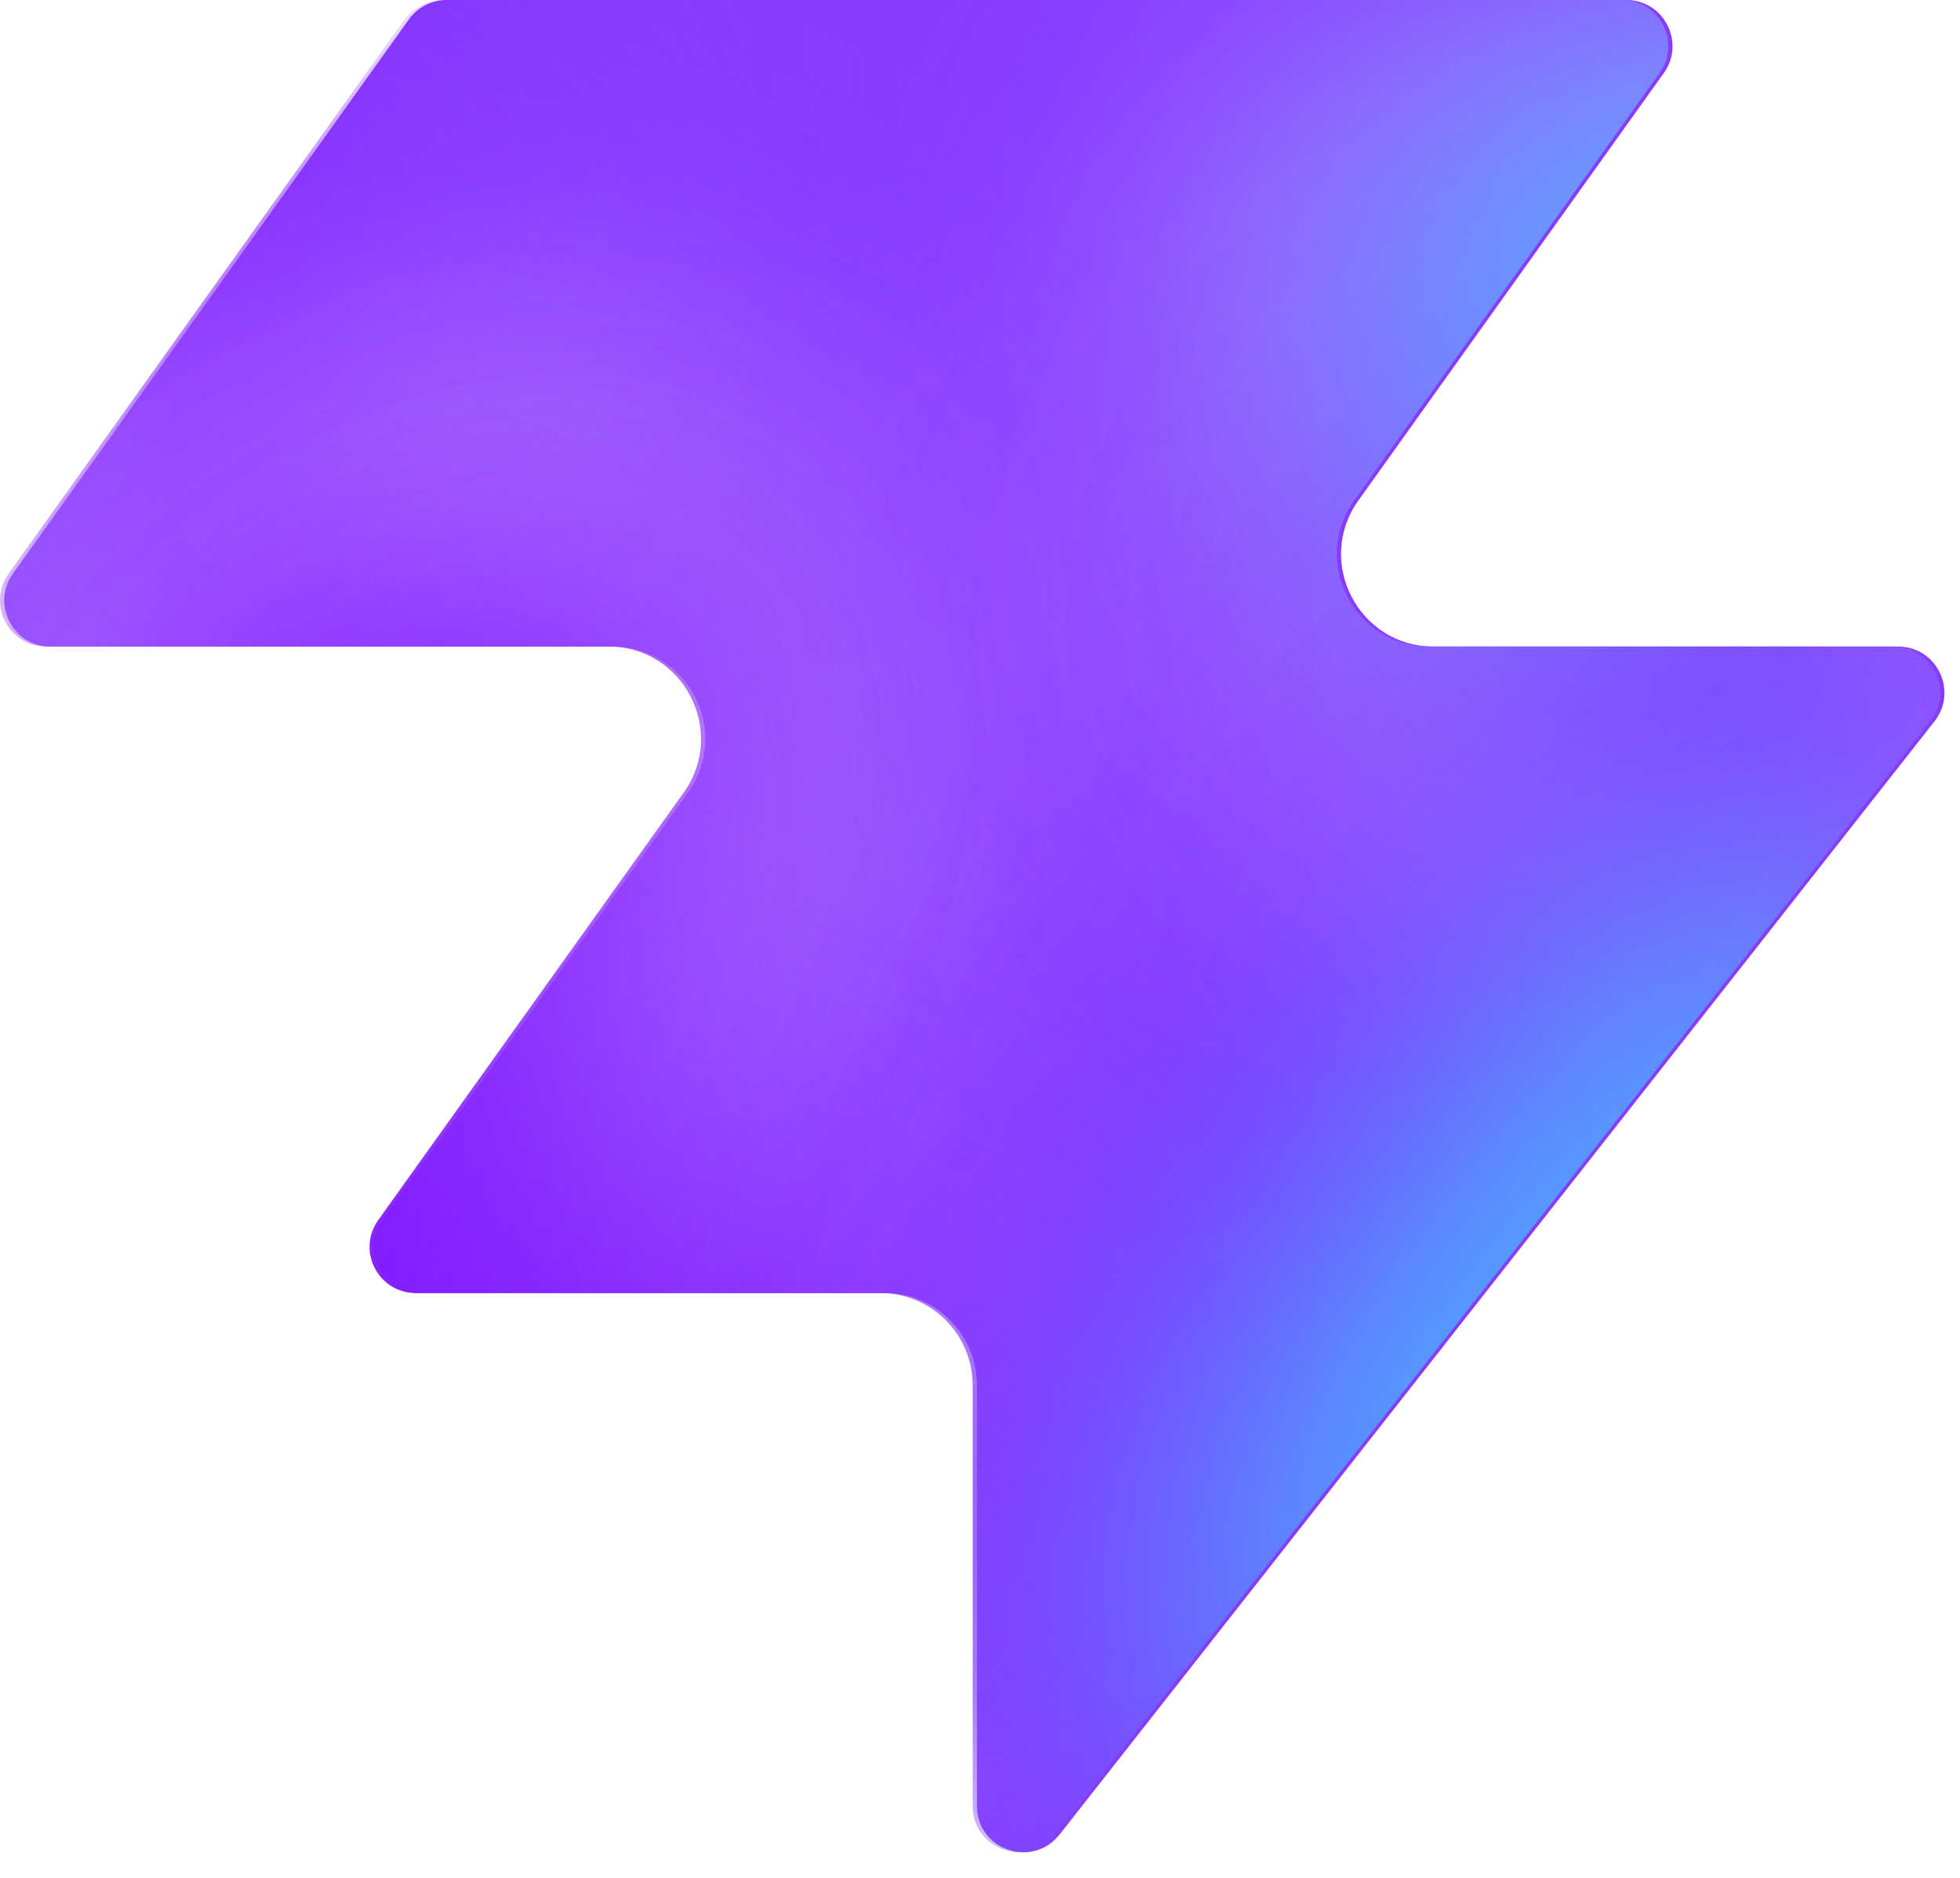
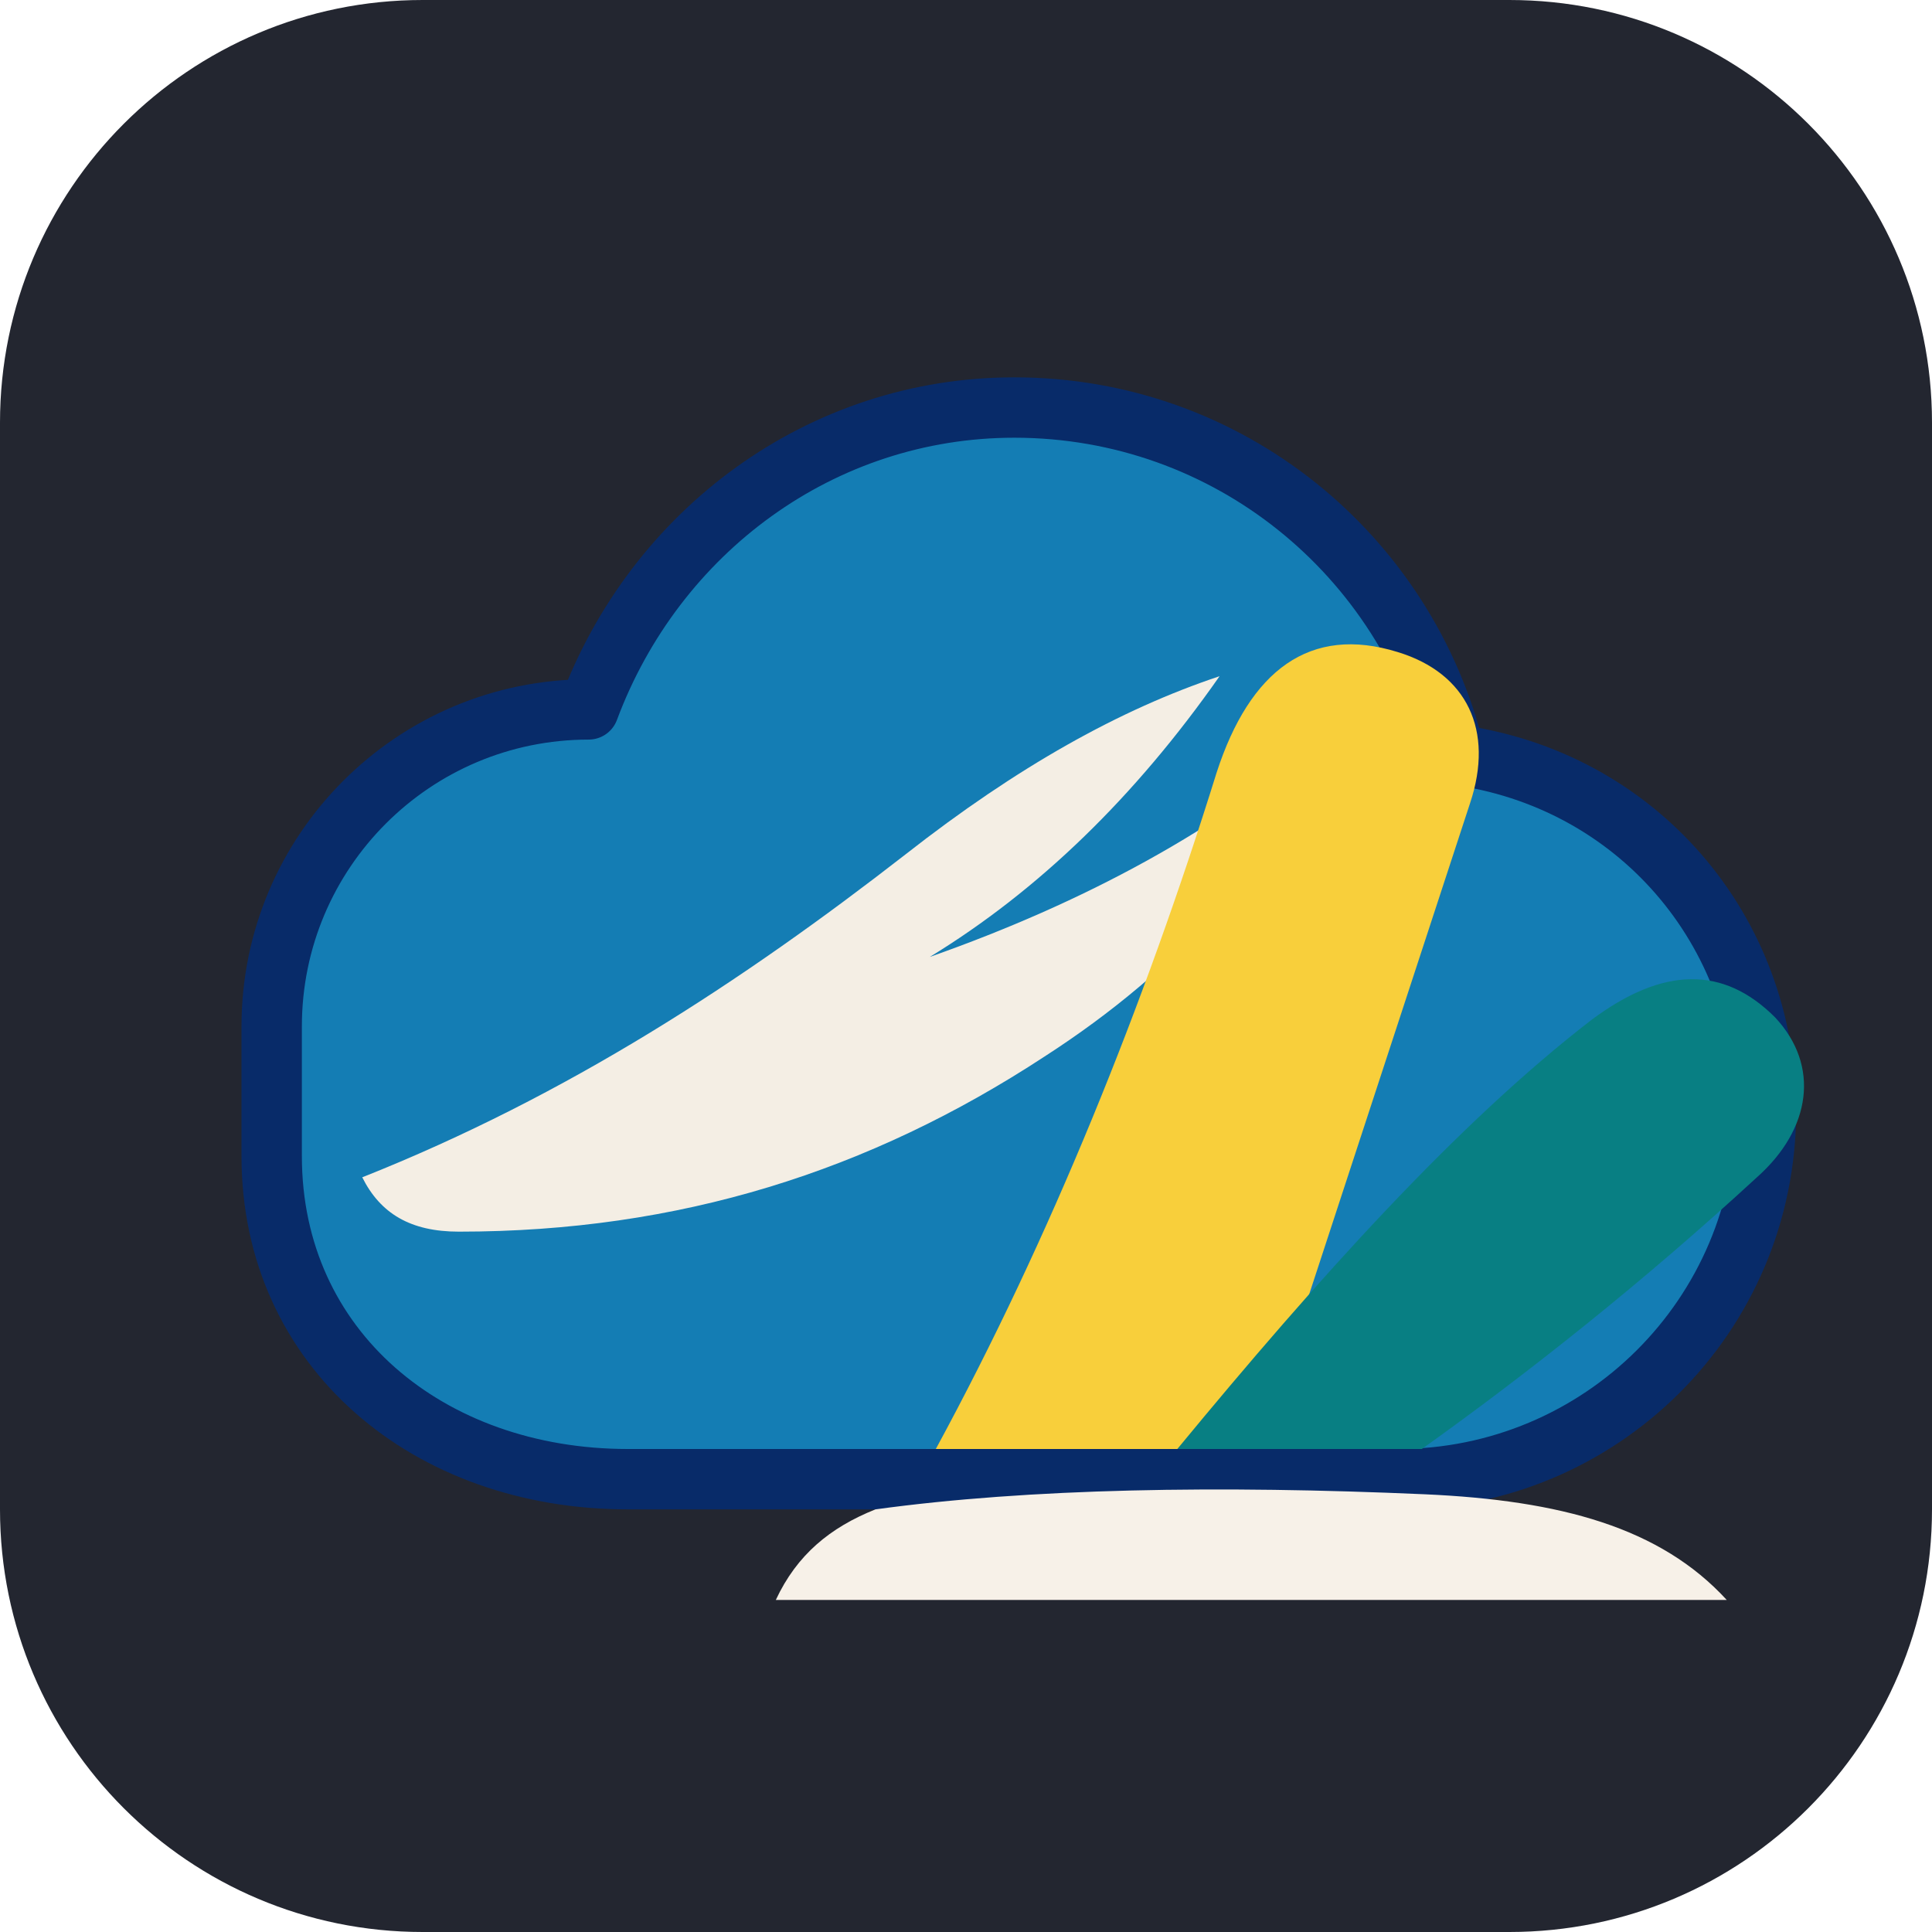
- <svg xmlns="http://www.w3.org/2000/svg" width="48" height="46" fill="none" viewBox="0 0 48 46">
-   <path fill="#863bff" d="M25.946 44.938c-.664.845-2.021.375-2.021-.698V33.937a2.26 2.26 0 0 0-2.262-2.262H10.287c-.92 0-1.456-1.04-.92-1.788l7.48-10.471c1.07-1.497 0-3.578-1.842-3.578H1.237c-.92 0-1.456-1.04-.92-1.788L10.013.474c.214-.297.556-.474.92-.474h28.894c.92 0 1.456 1.04.92 1.788l-7.48 10.471c-1.07 1.498 0 3.579 1.842 3.579h11.377c.943 0 1.473 1.088.89 1.83L25.947 44.94z" style="fill:#863bff;fill:color(display-p3 .525 .23 1);fill-opacity:1" />
-   <mask id="a" width="48" height="46" x="0" y="0" maskUnits="userSpaceOnUse" style="mask-type:alpha">
-     <path fill="#000" d="M25.842 44.938c-.664.844-2.021.375-2.021-.698V33.937a2.26 2.26 0 0 0-2.262-2.262H10.183c-.92 0-1.456-1.04-.92-1.788l7.48-10.471c1.07-1.498 0-3.579-1.842-3.579H1.133c-.92 0-1.456-1.04-.92-1.787L9.91.473c.214-.297.556-.474.92-.474h28.894c.92 0 1.456 1.04.92 1.788l-7.48 10.471c-1.07 1.498 0 3.578 1.842 3.578h11.377c.943 0 1.473 1.088.89 1.832L25.843 44.94z" style="fill:#000;fill-opacity:1" />
-   </mask>
-   <g mask="url(#a)">
-     <g filter="url(#b)">
-       <ellipse cx="5.508" cy="14.704" fill="#ede6ff" rx="5.508" ry="14.704" style="fill:#ede6ff;fill:color(display-p3 .927 .903 1);fill-opacity:1" transform="matrix(.00324 1 1 -.00324 -4.47 31.516)" />
-     </g>
-     <g filter="url(#c)">
-       <ellipse cx="10.399" cy="29.851" fill="#ede6ff" rx="10.399" ry="29.851" style="fill:#ede6ff;fill:color(display-p3 .927 .903 1);fill-opacity:1" transform="matrix(.00324 1 1 -.00324 -39.328 7.883)" />
-     </g>
-     <g filter="url(#d)">
-       <ellipse cx="5.508" cy="30.487" fill="#7e14ff" rx="5.508" ry="30.487" style="fill:#7e14ff;fill:color(display-p3 .492 .077 1);fill-opacity:1" transform="rotate(89.814 -25.913 -14.639)scale(1 -1)" />
-     </g>
-     <g filter="url(#e)">
-       <ellipse cx="5.508" cy="30.599" fill="#7e14ff" rx="5.508" ry="30.599" style="fill:#7e14ff;fill:color(display-p3 .492 .077 1);fill-opacity:1" transform="rotate(89.814 -32.644 -3.334)scale(1 -1)" />
-     </g>
-     <g filter="url(#f)">
-       <ellipse cx="5.508" cy="30.599" fill="#7e14ff" rx="5.508" ry="30.599" style="fill:#7e14ff;fill:color(display-p3 .492 .077 1);fill-opacity:1" transform="matrix(.00324 1 1 -.00324 -34.34 30.47)" />
-     </g>
-     <g filter="url(#g)">
-       <ellipse cx="14.072" cy="22.078" fill="#ede6ff" rx="14.072" ry="22.078" style="fill:#ede6ff;fill:color(display-p3 .927 .903 1);fill-opacity:1" transform="rotate(93.35 24.506 48.493)scale(-1 1)" />
-     </g>
-     <g filter="url(#h)">
-       <ellipse cx="3.47" cy="21.501" fill="#7e14ff" rx="3.47" ry="21.501" style="fill:#7e14ff;fill:color(display-p3 .492 .077 1);fill-opacity:1" transform="rotate(89.009 28.708 47.59)scale(-1 1)" />
-     </g>
-     <g filter="url(#i)">
-       <ellipse cx="3.47" cy="21.501" fill="#7e14ff" rx="3.47" ry="21.501" style="fill:#7e14ff;fill:color(display-p3 .492 .077 1);fill-opacity:1" transform="rotate(89.009 28.708 47.59)scale(-1 1)" />
-     </g>
-     <g filter="url(#j)">
-       <ellipse cx=".387" cy="8.972" fill="#7e14ff" rx="4.407" ry="29.108" style="fill:#7e14ff;fill:color(display-p3 .492 .077 1);fill-opacity:1" transform="rotate(39.51 .387 8.972)" />
-     </g>
-     <g filter="url(#k)">
-       <ellipse cx="47.523" cy="-6.092" fill="#7e14ff" rx="4.407" ry="29.108" style="fill:#7e14ff;fill:color(display-p3 .492 .077 1);fill-opacity:1" transform="rotate(37.892 47.523 -6.092)" />
-     </g>
-     <g filter="url(#l)">
-       <ellipse cx="41.412" cy="6.333" fill="#47bfff" rx="5.971" ry="9.665" style="fill:#47bfff;fill:color(display-p3 .28 .748 1);fill-opacity:1" transform="rotate(37.892 41.412 6.333)" />
-     </g>
-     <g filter="url(#m)">
-       <ellipse cx="-1.879" cy="38.332" fill="#7e14ff" rx="4.407" ry="29.108" style="fill:#7e14ff;fill:color(display-p3 .492 .077 1);fill-opacity:1" transform="rotate(37.892 -1.88 38.332)" />
-     </g>
-     <g filter="url(#n)">
-       <ellipse cx="-1.879" cy="38.332" fill="#7e14ff" rx="4.407" ry="29.108" style="fill:#7e14ff;fill:color(display-p3 .492 .077 1);fill-opacity:1" transform="rotate(37.892 -1.88 38.332)" />
-     </g>
-     <g filter="url(#o)">
-       <ellipse cx="35.651" cy="29.907" fill="#7e14ff" rx="4.407" ry="29.108" style="fill:#7e14ff;fill:color(display-p3 .492 .077 1);fill-opacity:1" transform="rotate(37.892 35.651 29.907)" />
-     </g>
-     <g filter="url(#p)">
-       <ellipse cx="38.418" cy="32.4" fill="#47bfff" rx="5.971" ry="15.297" style="fill:#47bfff;fill:color(display-p3 .28 .748 1);fill-opacity:1" transform="rotate(37.892 38.418 32.4)" />
-     </g>
-   </g>
-   <defs>
-     <filter id="b" width="60.045" height="41.654" x="-19.77" y="16.149" color-interpolation-filters="sRGB" filterUnits="userSpaceOnUse">
-       <feFlood flood-opacity="0" result="BackgroundImageFix" />
-       <feBlend in="SourceGraphic" in2="BackgroundImageFix" result="shape" />
-       <feGaussianBlur result="effect1_foregroundBlur_2002_17158" stdDeviation="7.659" />
-     </filter>
-     <filter id="c" width="90.34" height="51.437" x="-54.613" y="-7.533" color-interpolation-filters="sRGB" filterUnits="userSpaceOnUse">
-       <feFlood flood-opacity="0" result="BackgroundImageFix" />
-       <feBlend in="SourceGraphic" in2="BackgroundImageFix" result="shape" />
-       <feGaussianBlur result="effect1_foregroundBlur_2002_17158" stdDeviation="7.659" />
-     </filter>
-     <filter id="d" width="79.355" height="29.4" x="-49.64" y="2.03" color-interpolation-filters="sRGB" filterUnits="userSpaceOnUse">
-       <feFlood flood-opacity="0" result="BackgroundImageFix" />
-       <feBlend in="SourceGraphic" in2="BackgroundImageFix" result="shape" />
-       <feGaussianBlur result="effect1_foregroundBlur_2002_17158" stdDeviation="4.596" />
-     </filter>
-     <filter id="e" width="79.579" height="29.4" x="-45.045" y="20.029" color-interpolation-filters="sRGB" filterUnits="userSpaceOnUse">
-       <feFlood flood-opacity="0" result="BackgroundImageFix" />
-       <feBlend in="SourceGraphic" in2="BackgroundImageFix" result="shape" />
-       <feGaussianBlur result="effect1_foregroundBlur_2002_17158" stdDeviation="4.596" />
-     </filter>
-     <filter id="f" width="79.579" height="29.4" x="-43.513" y="21.178" color-interpolation-filters="sRGB" filterUnits="userSpaceOnUse">
-       <feFlood flood-opacity="0" result="BackgroundImageFix" />
-       <feBlend in="SourceGraphic" in2="BackgroundImageFix" result="shape" />
-       <feGaussianBlur result="effect1_foregroundBlur_2002_17158" stdDeviation="4.596" />
-     </filter>
-     <filter id="g" width="74.749" height="58.852" x="15.756" y="-17.901" color-interpolation-filters="sRGB" filterUnits="userSpaceOnUse">
-       <feFlood flood-opacity="0" result="BackgroundImageFix" />
-       <feBlend in="SourceGraphic" in2="BackgroundImageFix" result="shape" />
-       <feGaussianBlur result="effect1_foregroundBlur_2002_17158" stdDeviation="7.659" />
-     </filter>
-     <filter id="h" width="61.377" height="25.362" x="23.548" y="2.284" color-interpolation-filters="sRGB" filterUnits="userSpaceOnUse">
-       <feFlood flood-opacity="0" result="BackgroundImageFix" />
-       <feBlend in="SourceGraphic" in2="BackgroundImageFix" result="shape" />
-       <feGaussianBlur result="effect1_foregroundBlur_2002_17158" stdDeviation="4.596" />
-     </filter>
-     <filter id="i" width="61.377" height="25.362" x="23.548" y="2.284" color-interpolation-filters="sRGB" filterUnits="userSpaceOnUse">
-       <feFlood flood-opacity="0" result="BackgroundImageFix" />
-       <feBlend in="SourceGraphic" in2="BackgroundImageFix" result="shape" />
-       <feGaussianBlur result="effect1_foregroundBlur_2002_17158" stdDeviation="4.596" />
-     </filter>
-     <filter id="j" width="56.045" height="63.649" x="-27.636" y="-22.853" color-interpolation-filters="sRGB" filterUnits="userSpaceOnUse">
-       <feFlood flood-opacity="0" result="BackgroundImageFix" />
-       <feBlend in="SourceGraphic" in2="BackgroundImageFix" result="shape" />
-       <feGaussianBlur result="effect1_foregroundBlur_2002_17158" stdDeviation="4.596" />
-     </filter>
-     <filter id="k" width="54.814" height="64.646" x="20.116" y="-38.415" color-interpolation-filters="sRGB" filterUnits="userSpaceOnUse">
-       <feFlood flood-opacity="0" result="BackgroundImageFix" />
-       <feBlend in="SourceGraphic" in2="BackgroundImageFix" result="shape" />
-       <feGaussianBlur result="effect1_foregroundBlur_2002_17158" stdDeviation="4.596" />
-     </filter>
-     <filter id="l" width="33.541" height="35.313" x="24.641" y="-11.323" color-interpolation-filters="sRGB" filterUnits="userSpaceOnUse">
-       <feFlood flood-opacity="0" result="BackgroundImageFix" />
-       <feBlend in="SourceGraphic" in2="BackgroundImageFix" result="shape" />
-       <feGaussianBlur result="effect1_foregroundBlur_2002_17158" stdDeviation="4.596" />
-     </filter>
-     <filter id="m" width="54.814" height="64.646" x="-29.286" y="6.009" color-interpolation-filters="sRGB" filterUnits="userSpaceOnUse">
-       <feFlood flood-opacity="0" result="BackgroundImageFix" />
-       <feBlend in="SourceGraphic" in2="BackgroundImageFix" result="shape" />
-       <feGaussianBlur result="effect1_foregroundBlur_2002_17158" stdDeviation="4.596" />
-     </filter>
-     <filter id="n" width="54.814" height="64.646" x="-29.286" y="6.009" color-interpolation-filters="sRGB" filterUnits="userSpaceOnUse">
-       <feFlood flood-opacity="0" result="BackgroundImageFix" />
-       <feBlend in="SourceGraphic" in2="BackgroundImageFix" result="shape" />
-       <feGaussianBlur result="effect1_foregroundBlur_2002_17158" stdDeviation="4.596" />
-     </filter>
-     <filter id="o" width="54.814" height="64.646" x="8.244" y="-2.416" color-interpolation-filters="sRGB" filterUnits="userSpaceOnUse">
-       <feFlood flood-opacity="0" result="BackgroundImageFix" />
-       <feBlend in="SourceGraphic" in2="BackgroundImageFix" result="shape" />
-       <feGaussianBlur result="effect1_foregroundBlur_2002_17158" stdDeviation="4.596" />
-     </filter>
-     <filter id="p" width="39.409" height="43.623" x="18.713" y="10.588" color-interpolation-filters="sRGB" filterUnits="userSpaceOnUse">
-       <feFlood flood-opacity="0" result="BackgroundImageFix" />
-       <feBlend in="SourceGraphic" in2="BackgroundImageFix" result="shape" />
-       <feGaussianBlur result="effect1_foregroundBlur_2002_17158" stdDeviation="4.596" />
-     </filter>
-   </defs>
+ <svg xmlns="http://www.w3.org/2000/svg" viewBox="0 0 64 64" role="img" aria-label="Cloud L">
+   <rect width="64" height="64" rx="14" fill="#232630" />
+   <path d="M9 34c0-5.8 4.7-10.5 10.5-10.5 2.2-5.9 7.7-10 14.1-10 7.1 0 13 4.9 14.6 11.5 6 .8 10.3 5.8 10.3 11.8 0 6.8-5.5 12.2-12.2 12.2H20.8C14.2 49 9 44.7 9 38.3z" fill="#147db4" stroke="#082b69" stroke-width="2" stroke-linejoin="round" />
+   <path d="M12 39c6.8-2.7 12.6-6.5 18-10.7 3.7-2.9 7.1-4.8 10.4-5.9-2.8 4-6 7.1-9.6 9.3 5.1-1.8 9.6-4.2 13.4-7.5-1.9 4.3-5.1 7.9-9.6 10.8-5.8 3.8-12.1 5.8-19.4 5.8-1.6 0-2.6-.6-3.2-1.8z" fill="#f4eee4" />
+   <path d="M31 48c3.8-7 6.9-14.7 9.3-22.4 1.1-3.4 3.1-4.9 6-4 2.3.7 3.2 2.6 2.4 5L43 44l-1.2 4z" fill="#f8cf3b" />
+   <path d="M39 48c4.7-5.7 9.3-10.8 13.7-14.2 2.4-1.8 4.4-1.8 6.1-.1 1.5 1.6 1.2 3.7-.6 5.3-3.8 3.5-7.6 6.5-11.1 9z" fill="#087f83" />
+   <path d="M29 50c5.1-.7 11.4-.8 18.2-.5 4.5.2 7.8 1.1 10 3.5H25.7c.7-1.5 1.8-2.4 3.3-3z" fill="#f7f1e8" />
</svg>
